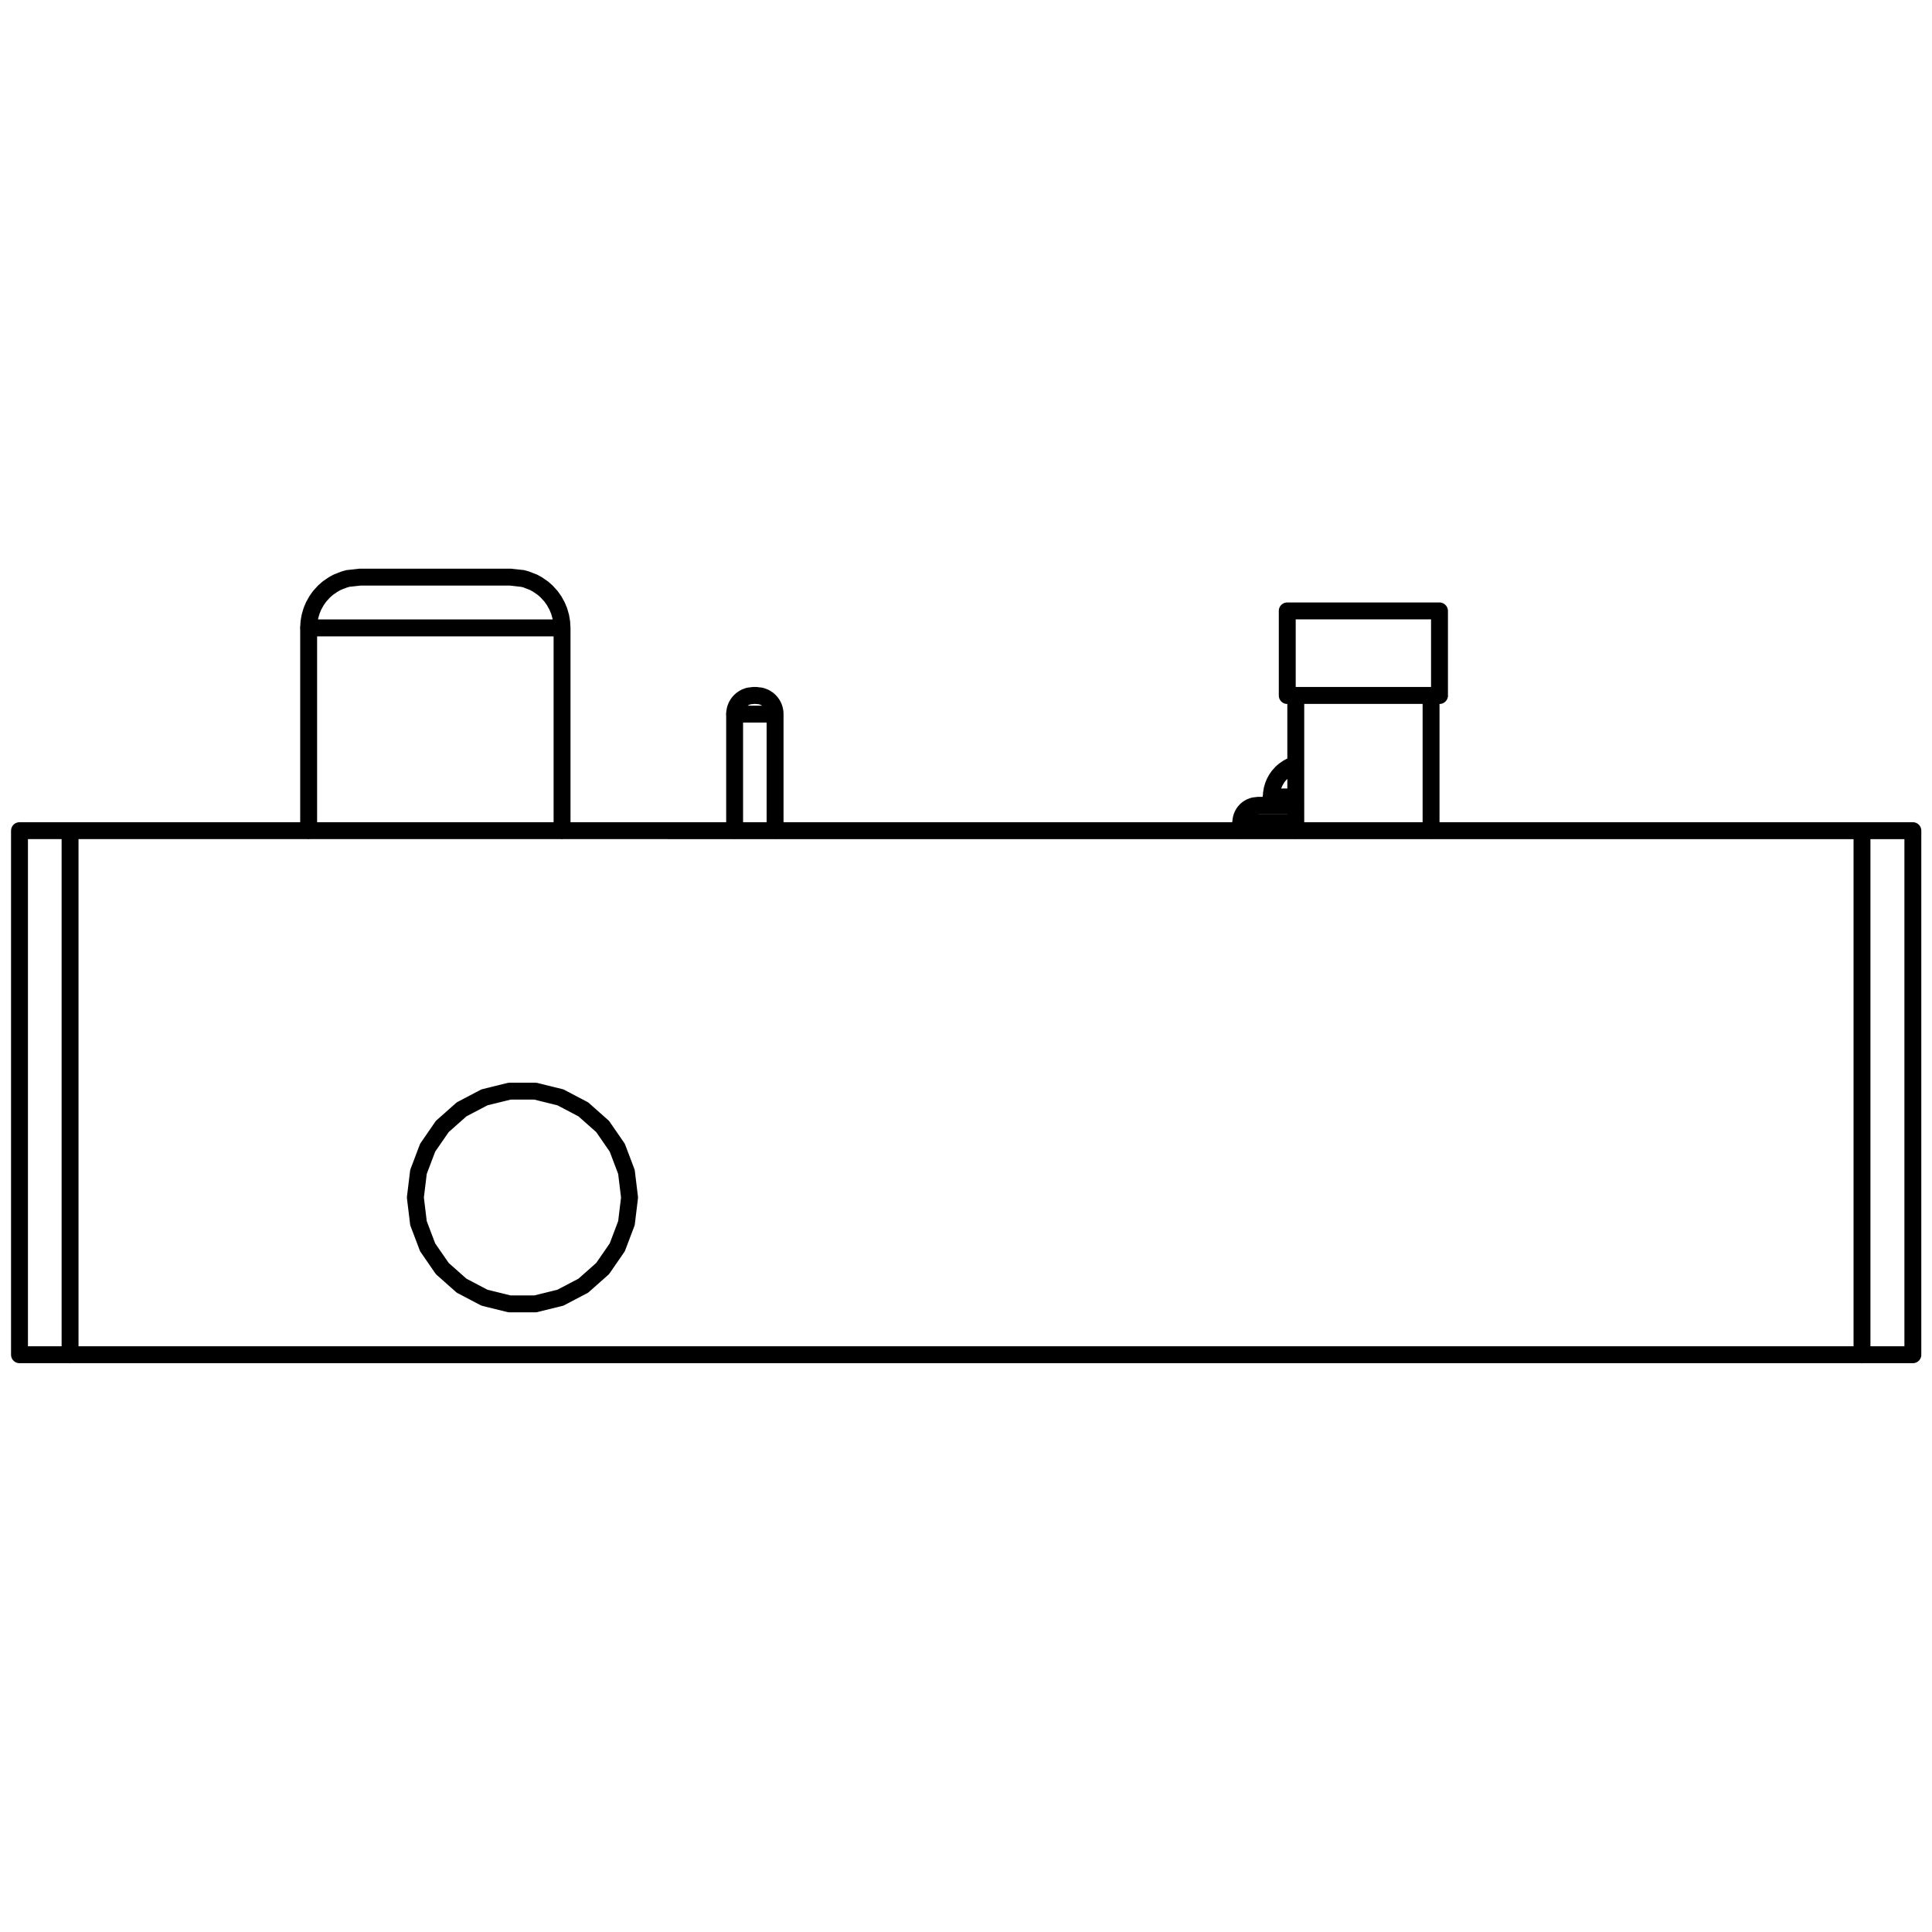
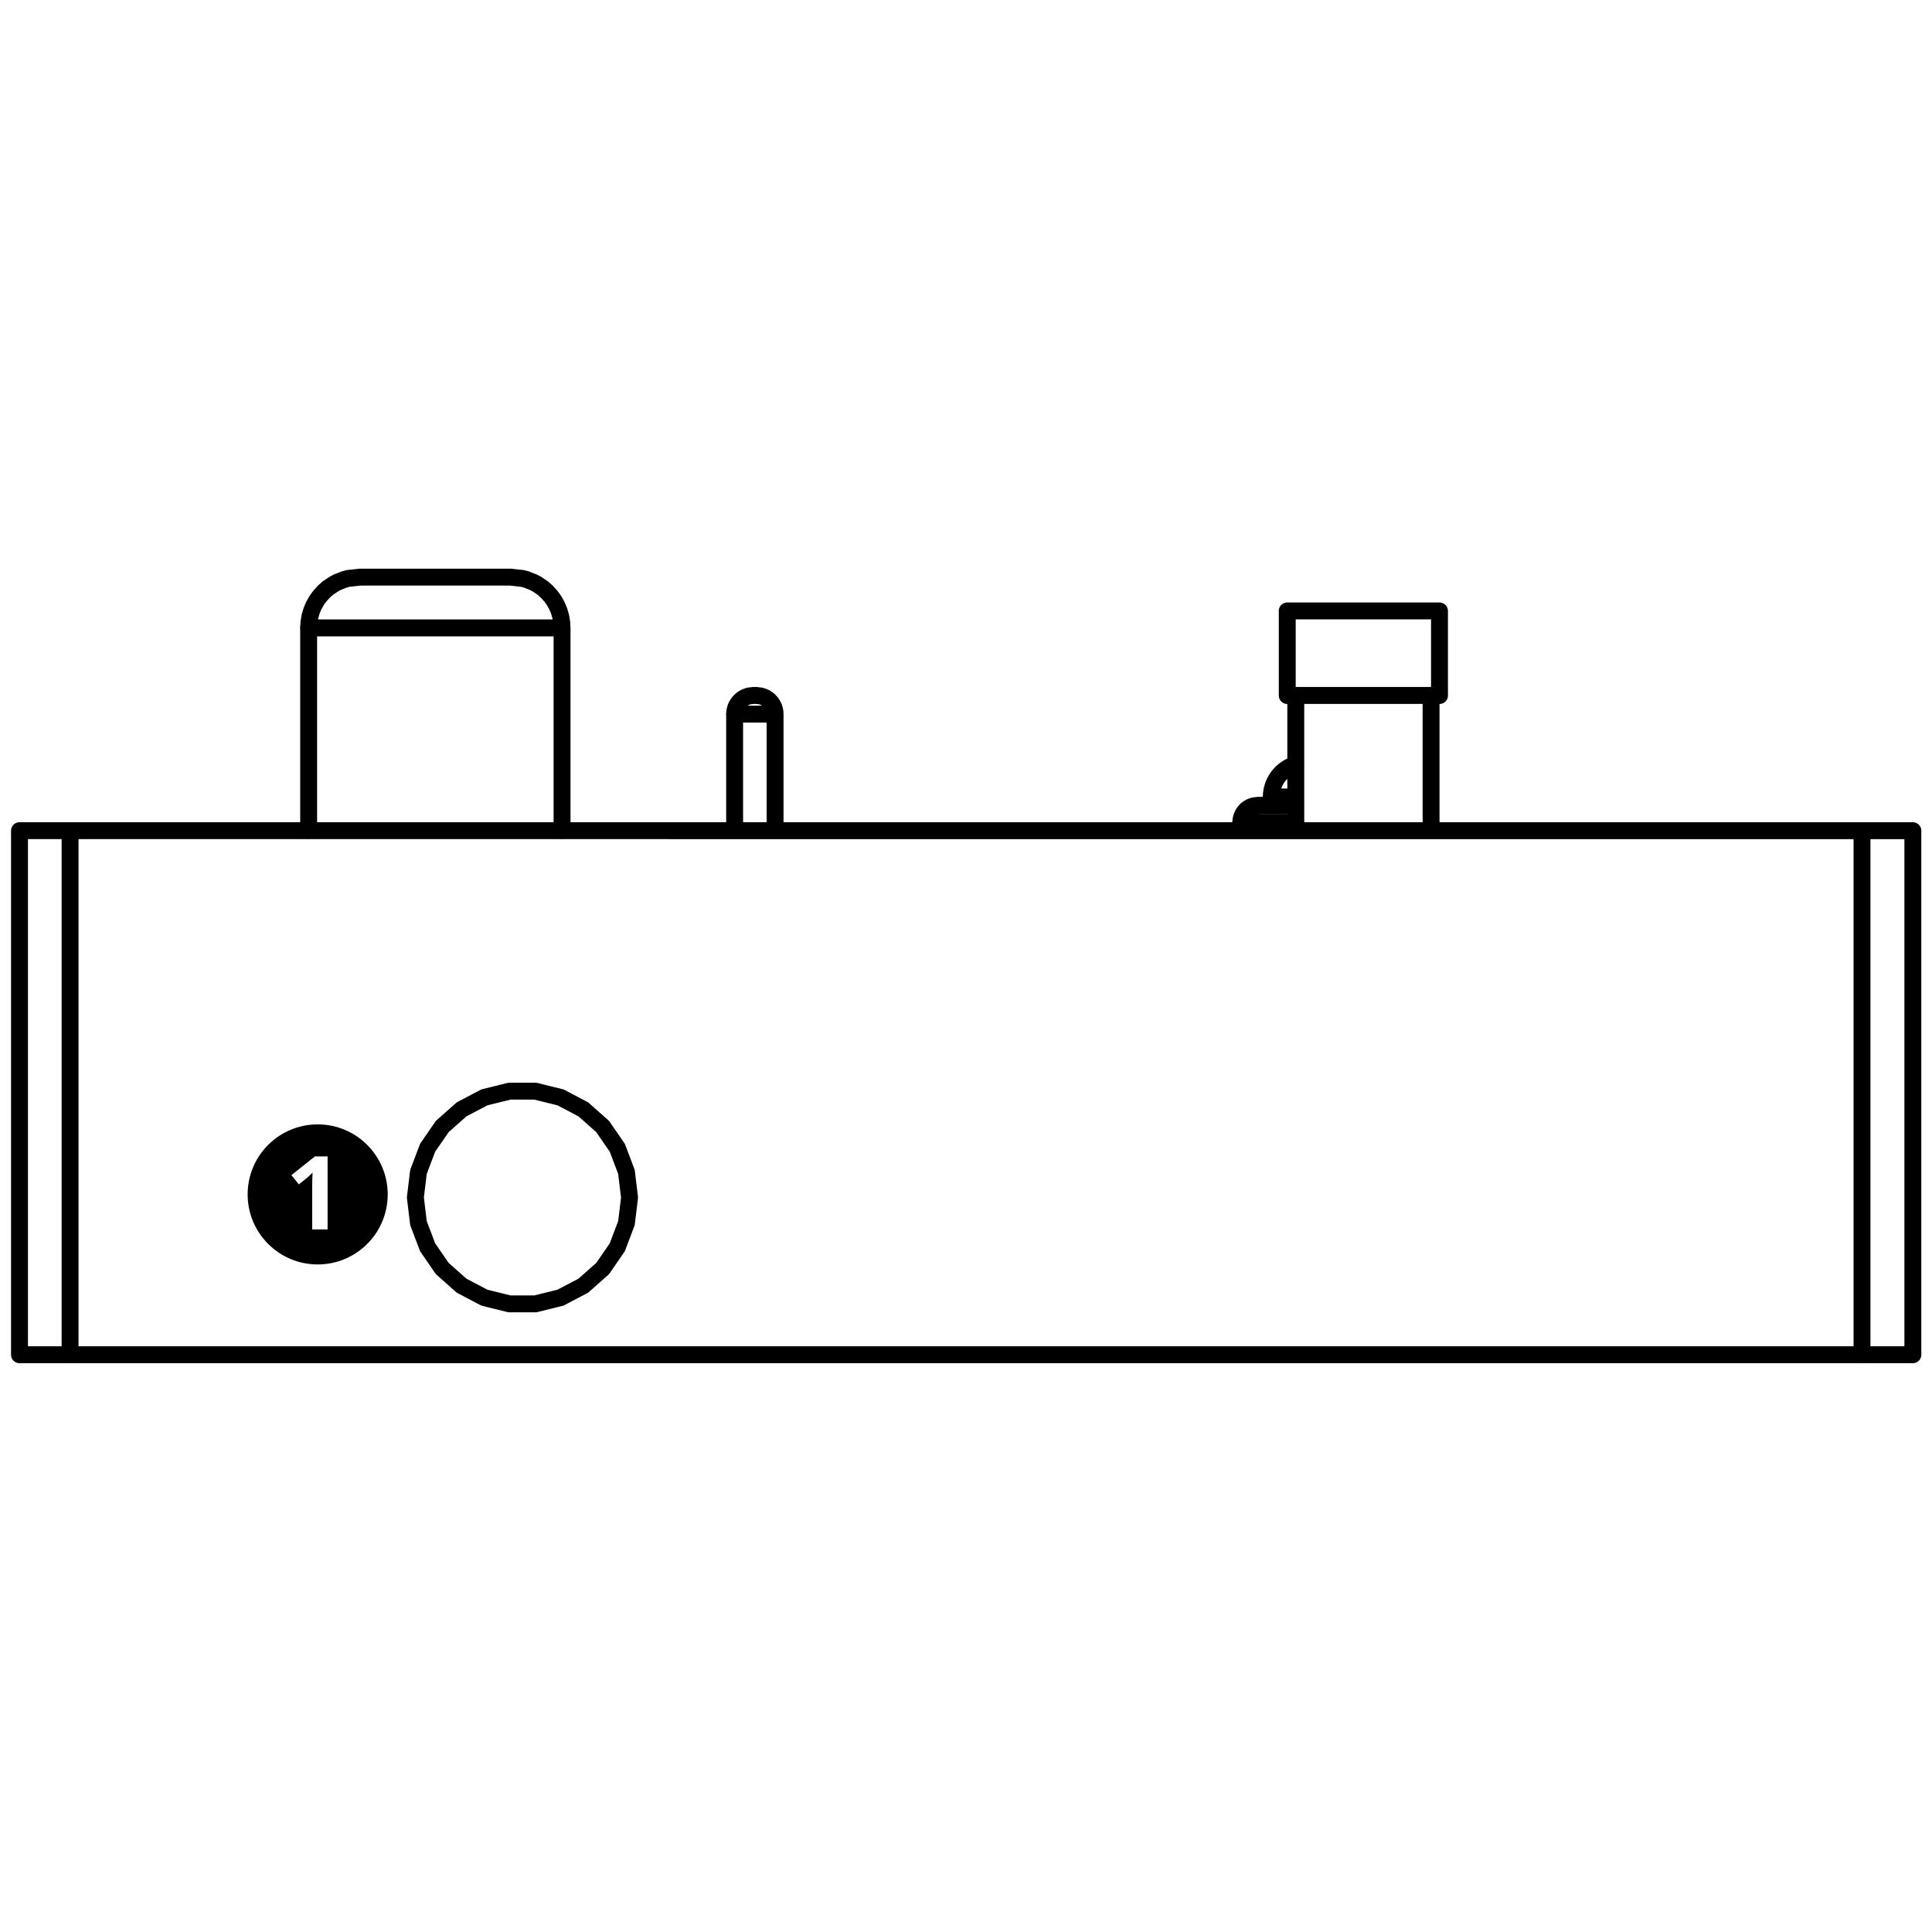
<svg xmlns="http://www.w3.org/2000/svg" width="80mm" height="80mm" viewBox="0 0 80 80" version="1.1" id="svg1">
  <defs id="defs1" />
  <g id="layer1" transform="translate(-110.0667,-98.425)">
    <path id="path1463" style="font-style:normal;font-weight:400;font-size:29.104px;font-family:'MS Shell Dlg 2';fill:none;stroke:#000000;stroke-width:0.7;stroke-linecap:round;stroke-linejoin:bevel;stroke-opacity:1" d="m 162.701,131.425 h 0.011 m 0,0 h 0.089 m 0,0 h 0.173 m 0,0 h 0.246 m 0,0 h 0.306 m 0,0 h 0.19 m -2.275,1.05 h 0.021 m 0,0 h 0.162 m 0,0 h 0.314 m 0,0 0.448,1e-5 m 0,0 h 0.556 m 0,0 h 0.631 m 0,0 h 0.144 m -50.749,22.05 v -21.7 m 74.2,21.7 v -21.7 m -46.687,-4.83 h 0.006 m 1.1e-4,0 h 0.048 m 1e-5,0 h 0.094 m 2e-5,0 h 0.134 m 0,0 h 0.166 m 0,0 h 0.189 m 0,0 h 0.2 m 0,0 h 0.2 m 0,0 h 0.189 m 0,0 h 0.166 m 0,0 h 0.134 m 0,0 h 0.094 m 2e-5,0 h 0.048 m 1e-5,0 h 0.006 m -19.314,-3.57 h 0.038 m 0,0 h 0.303 m 0,0 h 0.588 m 0,0 h 0.839 m 0,0 h 1.041 m 0,0 h 1.183 m 0,0 h 1.256 m 0,0 h 1.256 m 0,0 h 1.183 m 0,0 h 1.041 m 0,0 h 0.839 m 0,0 h 0.588 m 0,0 h 0.303 m 0,0 h 0.038 m 36.336,1.05 v 1.75 m 0,-1.75 v -1.75 m -6.304,1.75 v 1.75 m 0,-1.75 v -1.75 m -31.512,-1.306 0.292,0.114 m -0.292,-0.114 -0.151,-0.042 m 0,0 -0.49,-0.053 m 0.934,0.208 0.169,0.092 m 0,0 0.229,0.158 m 0.156,0.138 0.176,0.194 m -0.176,-0.194 -0.156,-0.138 m 0.333,0.333 0.127,0.178 m 0,0 0.123,0.22 m 0,0 0.087,0.209 m 0,0 0.068,0.235 m 0,0 0.039,0.229 m 0,0 0.013,0.238 m -8.861,-2.047 0.49,-0.053 m -0.49,0.053 -0.151,0.042 m 0,0 -0.292,0.114 m -0.169,0.092 -0.229,0.158 m 0.229,-0.158 0.169,-0.092 m -0.398,0.25 -0.156,0.138 m 0,0 -0.176,0.194 m -0.127,0.178 -0.123,0.22 m 0.123,-0.22 0.127,-0.178 m -0.337,0.607 -0.068,0.235 m 0.068,-0.235 0.087,-0.209 m -0.194,0.673 -0.014,0.238 m 0.014,-0.238 0.039,-0.229 m 8.782,-1.58 -0.464,-0.053 m 10.345,4.919 -0.172,-0.019 m 0.172,0.019 0.056,0.015 m 0.107,0.042 0.062,0.034 m -0.062,-0.034 -0.107,-0.042 m 0.31,0.184 0.065,0.071 m -0.065,-0.071 -0.057,-0.051 m -5e-5,0 -0.084,-0.058 m 0.206,0.18 0.047,0.065 m 4e-5,0 0.045,0.081 m -1e-5,0 0.032,0.077 m 0,0 0.025,0.086 m -5e-5,0 0.016,0.1 m -5e-5,0 0.003,0.072 m -1.076,-0.751 0.172,-0.019 m -0.172,0.019 -0.056,0.015 m 1e-5,0 -0.107,0.042 m 0,0 -0.062,0.034 m -4e-5,0 -0.084,0.058 m -0.057,0.051 -0.065,0.071 m 0.065,-0.071 0.057,-0.051 m -0.169,0.187 -0.045,0.081 m 0.045,-0.081 0.047,-0.065 m -0.092,0.146 -0.032,0.077 m 1e-5,0 -0.025,0.086 m 4e-5,0 -0.016,0.1 m 5e-5,0 -0.003,0.072 m 0.602,-0.751 0.168,-0.019 m -7.916,1.4 v 4.2 m 0,-4.2 V 124.425 m -10.493,4.2 v 4.2 m 0,-4.2 V 124.425 m 19.314,5.985 v 2.415 m 0,-2.415 1e-5,-2.415 m -1.675,2.415 v 2.415 m 0,-2.415 V 127.995 m 28.838,2.03 v 2.8 m 0,-2.8 V 127.225 m -5.602,2.8 v 2.8 m 0,-2.8 V 127.225 m -2.275,5.425 v 0.175 m 0,-0.175 v -0.175 m 0.495,-0.669 -0.098,0.038 m 0.098,-0.038 0.05,-0.014 m 0,-1e-5 0.171,-0.018 m -0.375,0.1 -0.077,0.053 m 0.077,-0.053 0.056,-0.031 m -0.185,0.129 -0.059,0.065 m 0.059,-0.065 0.052,-0.046 m -0.153,0.17 -0.041,0.073 m 0.041,-0.073 0.042,-0.059 m -0.112,0.202 -0.023,0.078 m 0.023,-0.078 0.029,-0.07 m -0.065,0.224 -0.005,0.079 m 0.005,-0.079 0.013,-0.076 m 0.543,-0.527 0.155,-0.018 m 1.56,-1.695 -0.028,0.008 m 0,-3.3e-4 -0.194,0.076 m -0.113,0.061 -0.152,0.106 m 0.152,-0.106 0.113,-0.061 m -0.266,0.167 -0.104,0.092 m -0.202,0.248 0.085,-0.119 m -0.085,0.119 -0.082,0.147 m 0.167,-0.265 0.117,-0.13 m -0.284,0.395 -0.058,0.139 m 0,0 -0.046,0.157 m 0,0 -0.029,0.181 m 0,0 -0.006,0.13 m -10e-5,0.175 v 0.175 m 0,-0.175 v -0.175 m -0.545,0.35 h 0.121 m 0,0 h 0.235 m 0,0 h 0.336 m 0,0 h 0.417 m 0,0 h 0.451 m -52.849,1.05 h 0.053 m 0,0 h 0.155 m 0,0 h 0.25 m 0,0 h 0.333 m 0,0 h 0.398 m 0,0 0.444,1e-5 m 0,0 h 0.467 m 74.2,7e-5 -74.2,-7e-5 m 74.2,7e-5 h 0.467 m 0,0 h 0.444 m 0,0 h 0.398 m 0,0 h 0.333 m 0,0 h 0.25 m 0,0 h 0.155 m 0,0 h 0.053 m -78.4,21.7 v -21.7 m 0,21.7 h 0.053 m 0,0 h 0.155 m 0,0 h 0.25 m 0,0 h 0.333 m 0,0 h 0.398 m 0,0 h 0.444 m 0,0 h 0.467 m 74.2,0 h -74.2 m 23.161,-6.51 -0.129,-1.062 m 0,0 -0.379,-1 m 0,0 -0.607,-0.88 m 0,0 -0.8,-0.709 m 0,0 -0.947,-0.497 m 0,0 -1.038,-0.256 m 0,0 h -1.069 m 0,0 -1.038,0.256 m 0,0 -0.947,0.497 m 0,0 -0.8,0.709 m 0,0 -0.607,0.88 m 0,0 -0.379,1 m 0,0 -0.129,1.062 m 0,0 0.129,1.062 m 0,0 0.379,1 m 0,0 0.607,0.88 m 0,0 0.8,0.709 m 0,0 0.947,0.497 m 0,0 1.038,0.256 m 0,0 h 1.069 m 0,0 1.038,-0.256 m 0,0 0.947,-0.497 m 0,0 0.8,-0.709 m 0,0 0.607,-0.88 m 0,0 0.379,-1 m 0,0 0.129,-1.062 m 51.039,6.51 h 0.467 m 0,0 h 0.444 m 0,0 h 0.398 m 0,0 h 0.333 m 0,0 h 0.25 m 0,0 h 0.155 m 0,0 h 0.053 m 0,0 v -21.7 m -1.633,21.7 h -75.135 m 50.865,-27.3 h 0.023 m 0,0 h 0.182 m 0,0 h 0.353 m 0,0 h 0.504 m 0,0 h 0.625 m 0,0 h 0.711 m 0,0 h 0.754 m 0,0 h 0.754 m 0,0 h 0.711 m 0,0 h 0.625 m 0,0 h 0.504 m 0,0 h 0.353 m 0,0 h 0.182 m 0,0 h 0.023 m -28.419,0 h 0.004 m -1.1e-4,0 h 0.008 m -4.5e-4,0 h 0.011 m -3e-5,0 h 0.013 m -2e-5,0 h 0.015 m -1e-5,0 h 0.016 m 4e-5,0 h 0.016 m 3e-5,0 h 0.015 m -1e-5,0 h 0.013 m -2e-5,0 h 0.011 m -3e-5,0 h 0.008 m -4.4e-4,0 h 0.004 m -16.421,-4.9 h 0.181 m 0,0 h 0.353 m 0,0 h 0.503 m 0,0 h 0.624 m 0,0 h 0.709 m 0,0 h 0.753 m 0,0 h 0.753 m 0,0 h 0.709 m 0,0 h 0.624 m 0,0 h 0.503 m 0,0 h 0.352 m 0,0 h 0.182 m 32.154,1.4 h 0.023 m 0,0 h 0.182 m 0,0 h 0.353 m 0,0 h 0.504 m 0,0 h 0.625 m 0,0 h 0.711 m 0,0 h 0.754 m 0,0 h 0.754 m 0,0 h 0.711 m 0,0 h 0.625 m 0,0 h 0.504 m 0,0 h 0.353 m 0,0 h 0.182 m 0,0 h 0.023" />
+     <path id="path4" style="vector-effect:non-scaling-stroke;fill:#000000;stroke-width:0.265;stroke-linecap:square;-inkscape-stroke:hairline" d="m 123.221,144.983 a 2.9,2.9 0 0 0 -2.9,2.9 2.9,2.9 0 0 0 2.9,2.9 2.9,2.9 0 0 0 2.9,-2.9 2.9,2.9 0 0 0 -2.9,-2.9 z m -0.114,1.327 h 0.525 v 3.022 h -0.639 v -1.749 c 0,-0.048 6.9e-4,-0.107 0.002,-0.178 0.001,-0.072 0.003,-0.145 0.006,-0.219 0.003,-0.076 0.006,-0.144 0.008,-0.205 -0.015,0.018 -0.046,0.049 -0.093,0.093 -0.045,0.043 -0.088,0.081 -0.128,0.116 l -0.347,0.279 -0.308,-0.384 z" />
  </g>
</svg>
